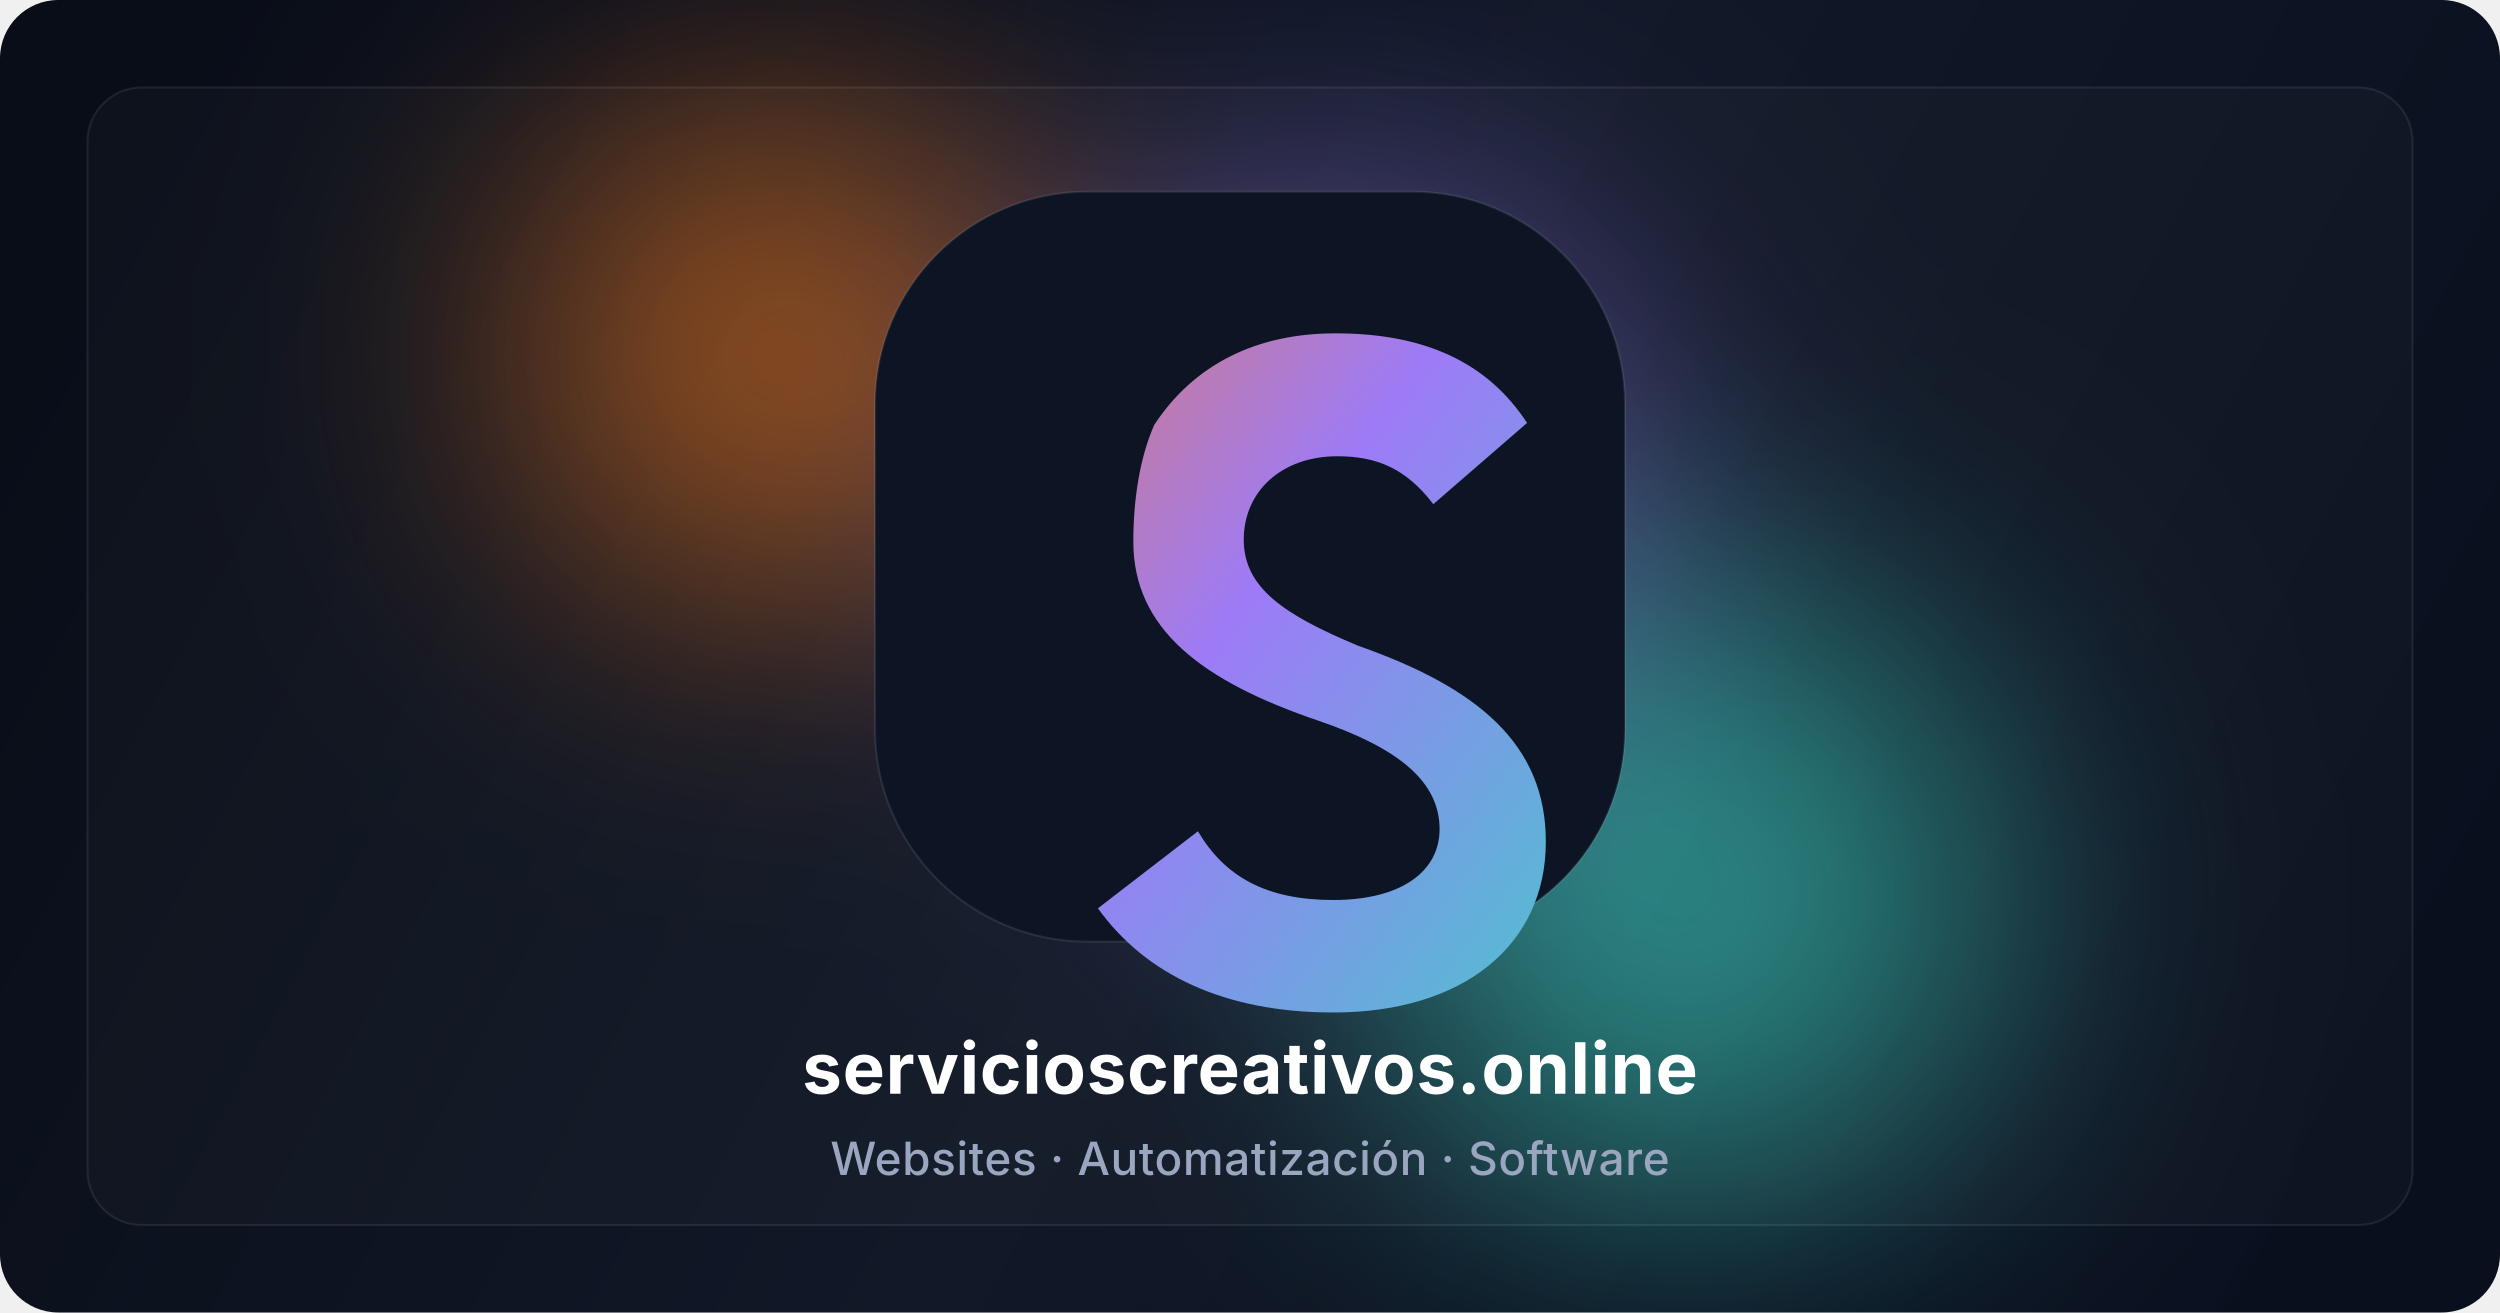
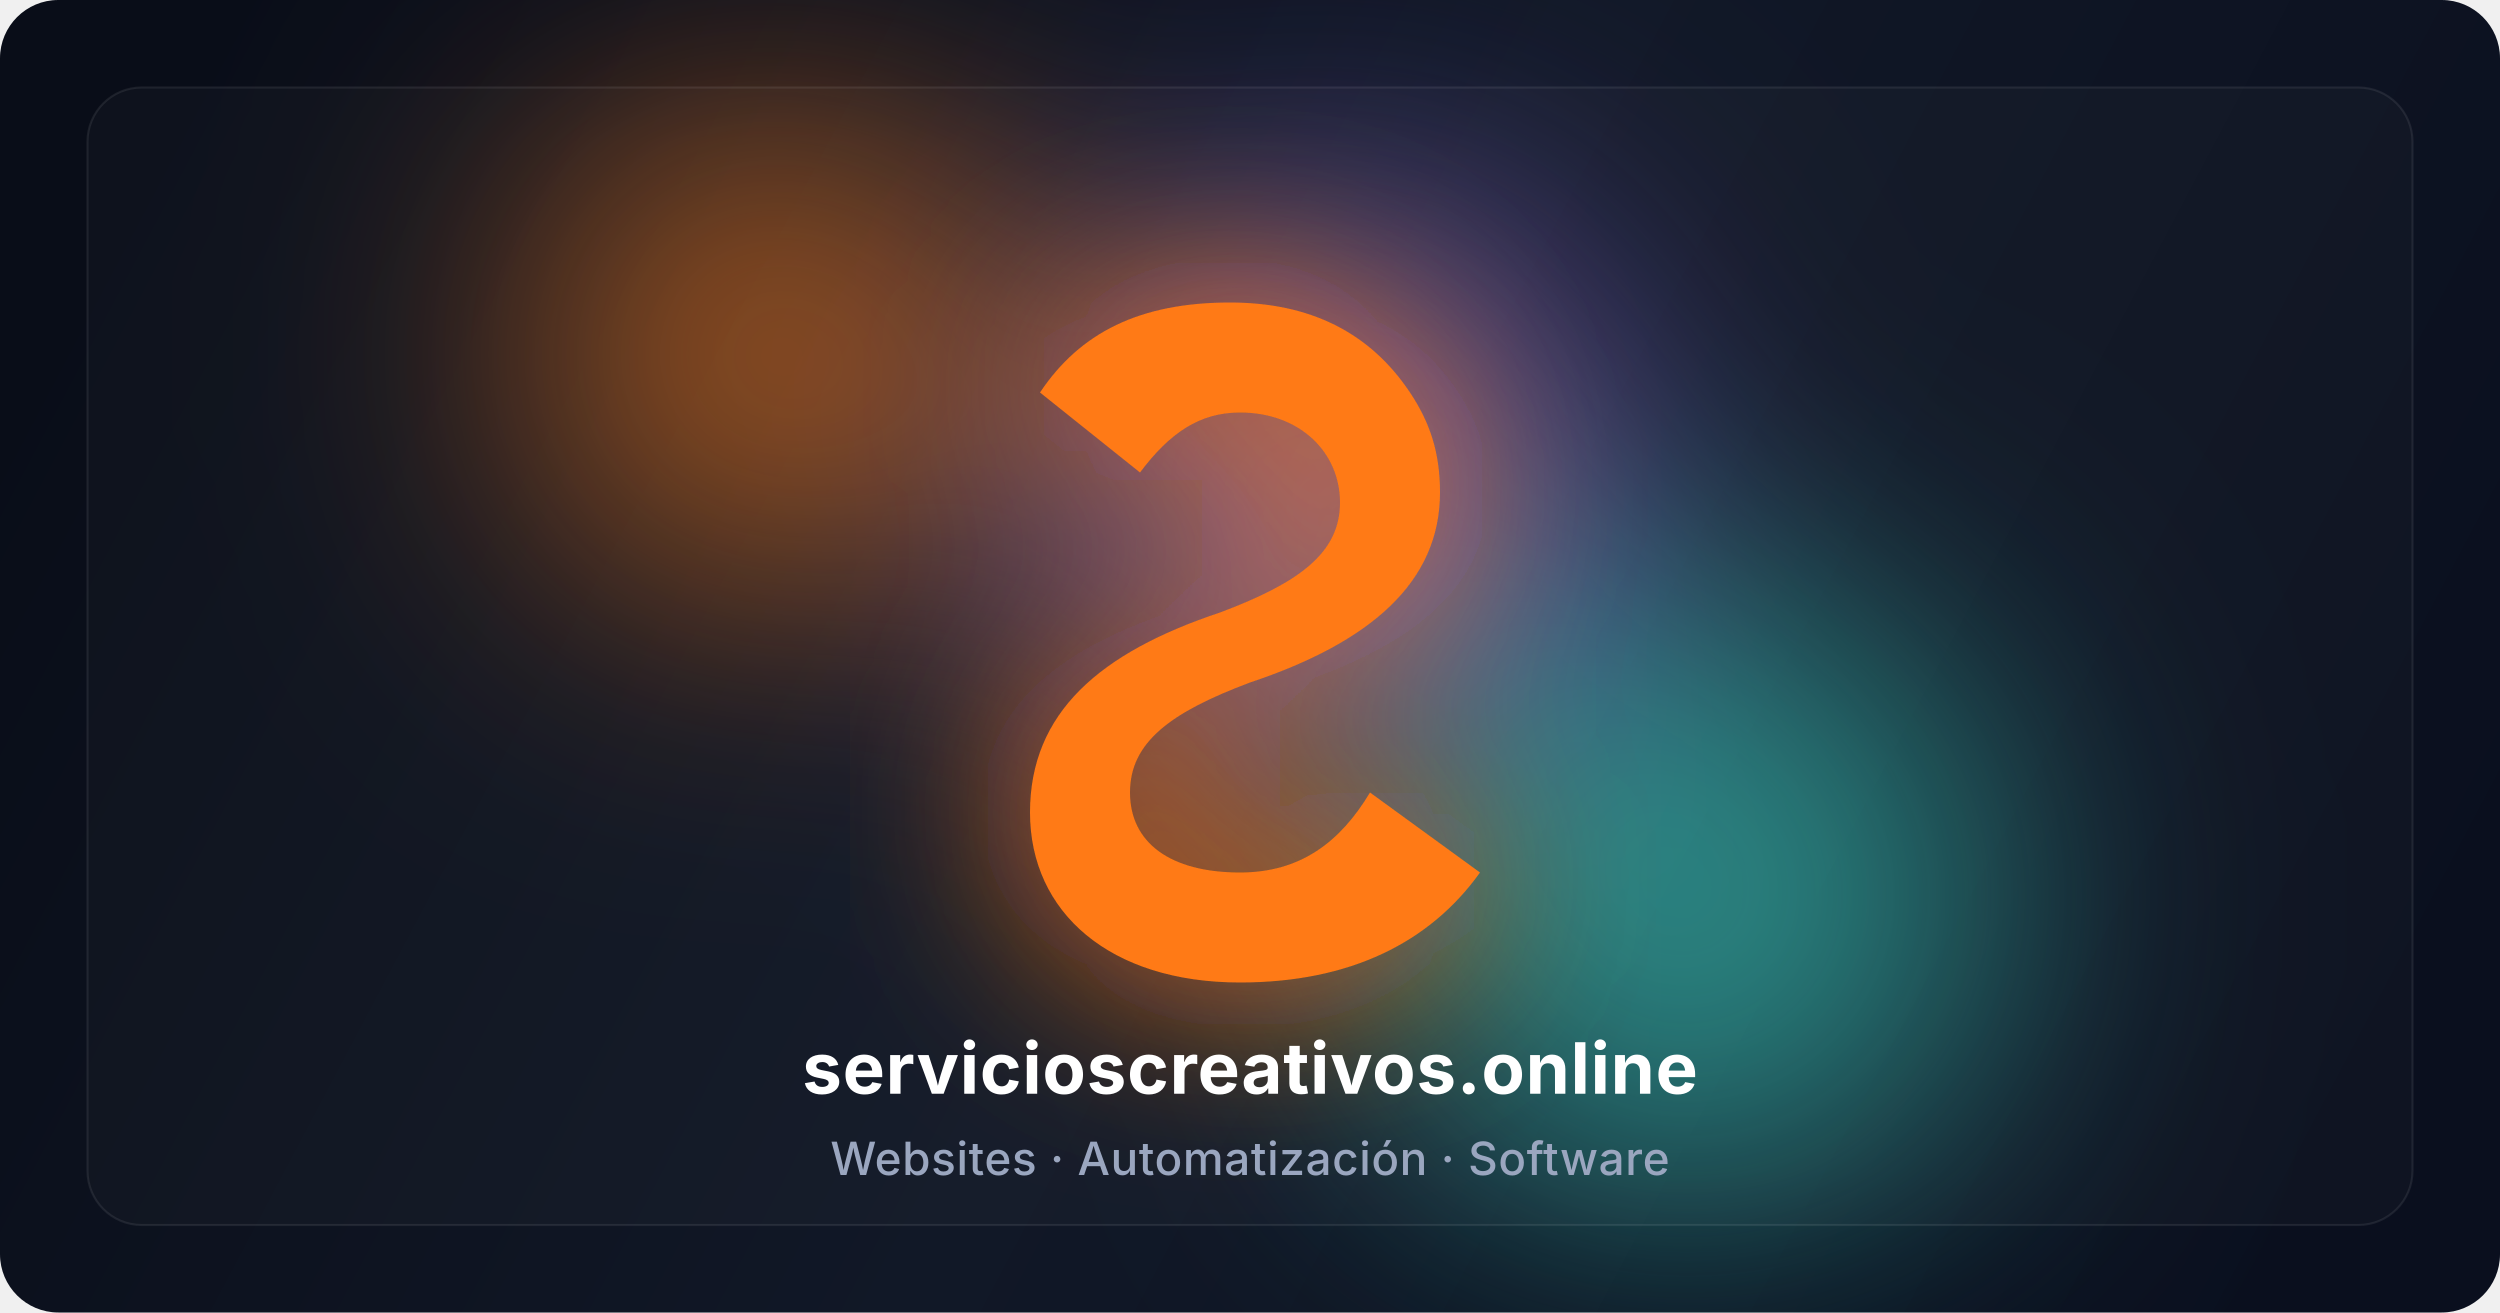
<svg xmlns="http://www.w3.org/2000/svg" width="1200" height="630" viewBox="0 0 1200 630" fill="none">
  <defs>
    <linearGradient id="bg" x1="80" y1="40" x2="1120" y2="590" gradientUnits="userSpaceOnUse">
      <stop stop-color="#090D18" />
      <stop offset="0.5" stop-color="#111827" />
      <stop offset="1" stop-color="#0A0F1E" />
    </linearGradient>
    <linearGradient id="accent" x1="350" y1="140" x2="830" y2="500" gradientUnits="userSpaceOnUse">
      <stop stop-color="#FF7A18" />
      <stop offset="0.48" stop-color="#9D7BF7" />
      <stop offset="1" stop-color="#38D6C4" />
    </linearGradient>
    <filter id="blur" x="0" y="0" width="1200" height="630" filterUnits="userSpaceOnUse" color-interpolation-filters="sRGB">
      <feGaussianBlur stdDeviation="72" />
    </filter>
+     <filter id="glow" x="-40%" y="-40%" width="180%" height="180%">
+       <feGaussianBlur stdDeviation="10" result="blur" />
+       <feMerge>
+         <feMergeNode in="blur" />
+         <feMergeNode in="SourceGraphic" />
+       </feMerge>
+     </filter>
  </defs>
  <rect width="1200" height="630" rx="28" fill="url(#bg)" />
  <g opacity="0.58" filter="url(#blur)">
    <circle cx="370" cy="170" r="120" fill="#FF7A18" />
    <circle cx="640" cy="240" r="140" fill="#9D7BF7" />
    <circle cx="810" cy="430" r="150" fill="#38D6C4" />
  </g>
  <rect x="42" y="42" width="1116" height="546" rx="26" fill="rgba(255,255,255,0.02)" stroke="rgba(255,255,255,0.08)" />
-   <rect x="420" y="92" width="360" height="360" rx="102" fill="#0D1424" stroke="rgba(255,255,255,0.09)" />
-   <path d="M554 204C573 175 603 160 641 160C684 160 714 174 733 203L688 242C675 225 661 219 642 219C615 219 597 236 597 259C597 282 616 295 652 310C709 330 742 357 742 404C742 454 702 486 640 486C588 486 550 468 527 436L575 399C588 421 608 432 640 432C673 432 691 418 691 398C691 375 671 359 633 346C577 327 544 302 544 260C544 240 547 220 554 204Z" fill="url(#accent)" />
+   <g filter="url(#glow)" transform="translate(600 270) scale(-4.8 4.8) translate(-50 -50)">
+     <path d="M34 33C38 27 44 24 52 24C61 24 67 27 71 33L61 41C58 37 55 35 51 35C45 35 41 39 41 44C41 49 45 52 53 55C65 59 72 65 72 75C72 85 64 92 51 92C40 92 32 88 27 81L38 73C41 78 45 81 51 81C58 81 62 78 62 73C62 68 58 65 50 62C38 58 31 52 31 43C31 39 32 36 34 33Z" fill="url(#accent)" />
+   </g>
  <text x="600" y="525" text-anchor="middle" fill="white" font-family="Inter, Arial, sans-serif" font-size="34" font-weight="700" letter-spacing="0.4">servicioscreativos.online</text>
  <text x="600" y="564" text-anchor="middle" fill="#9AA6BF" font-family="Inter, Arial, sans-serif" font-size="22" font-weight="500" letter-spacing="0.3">Websites · Automatización · Software</text>
</svg>
